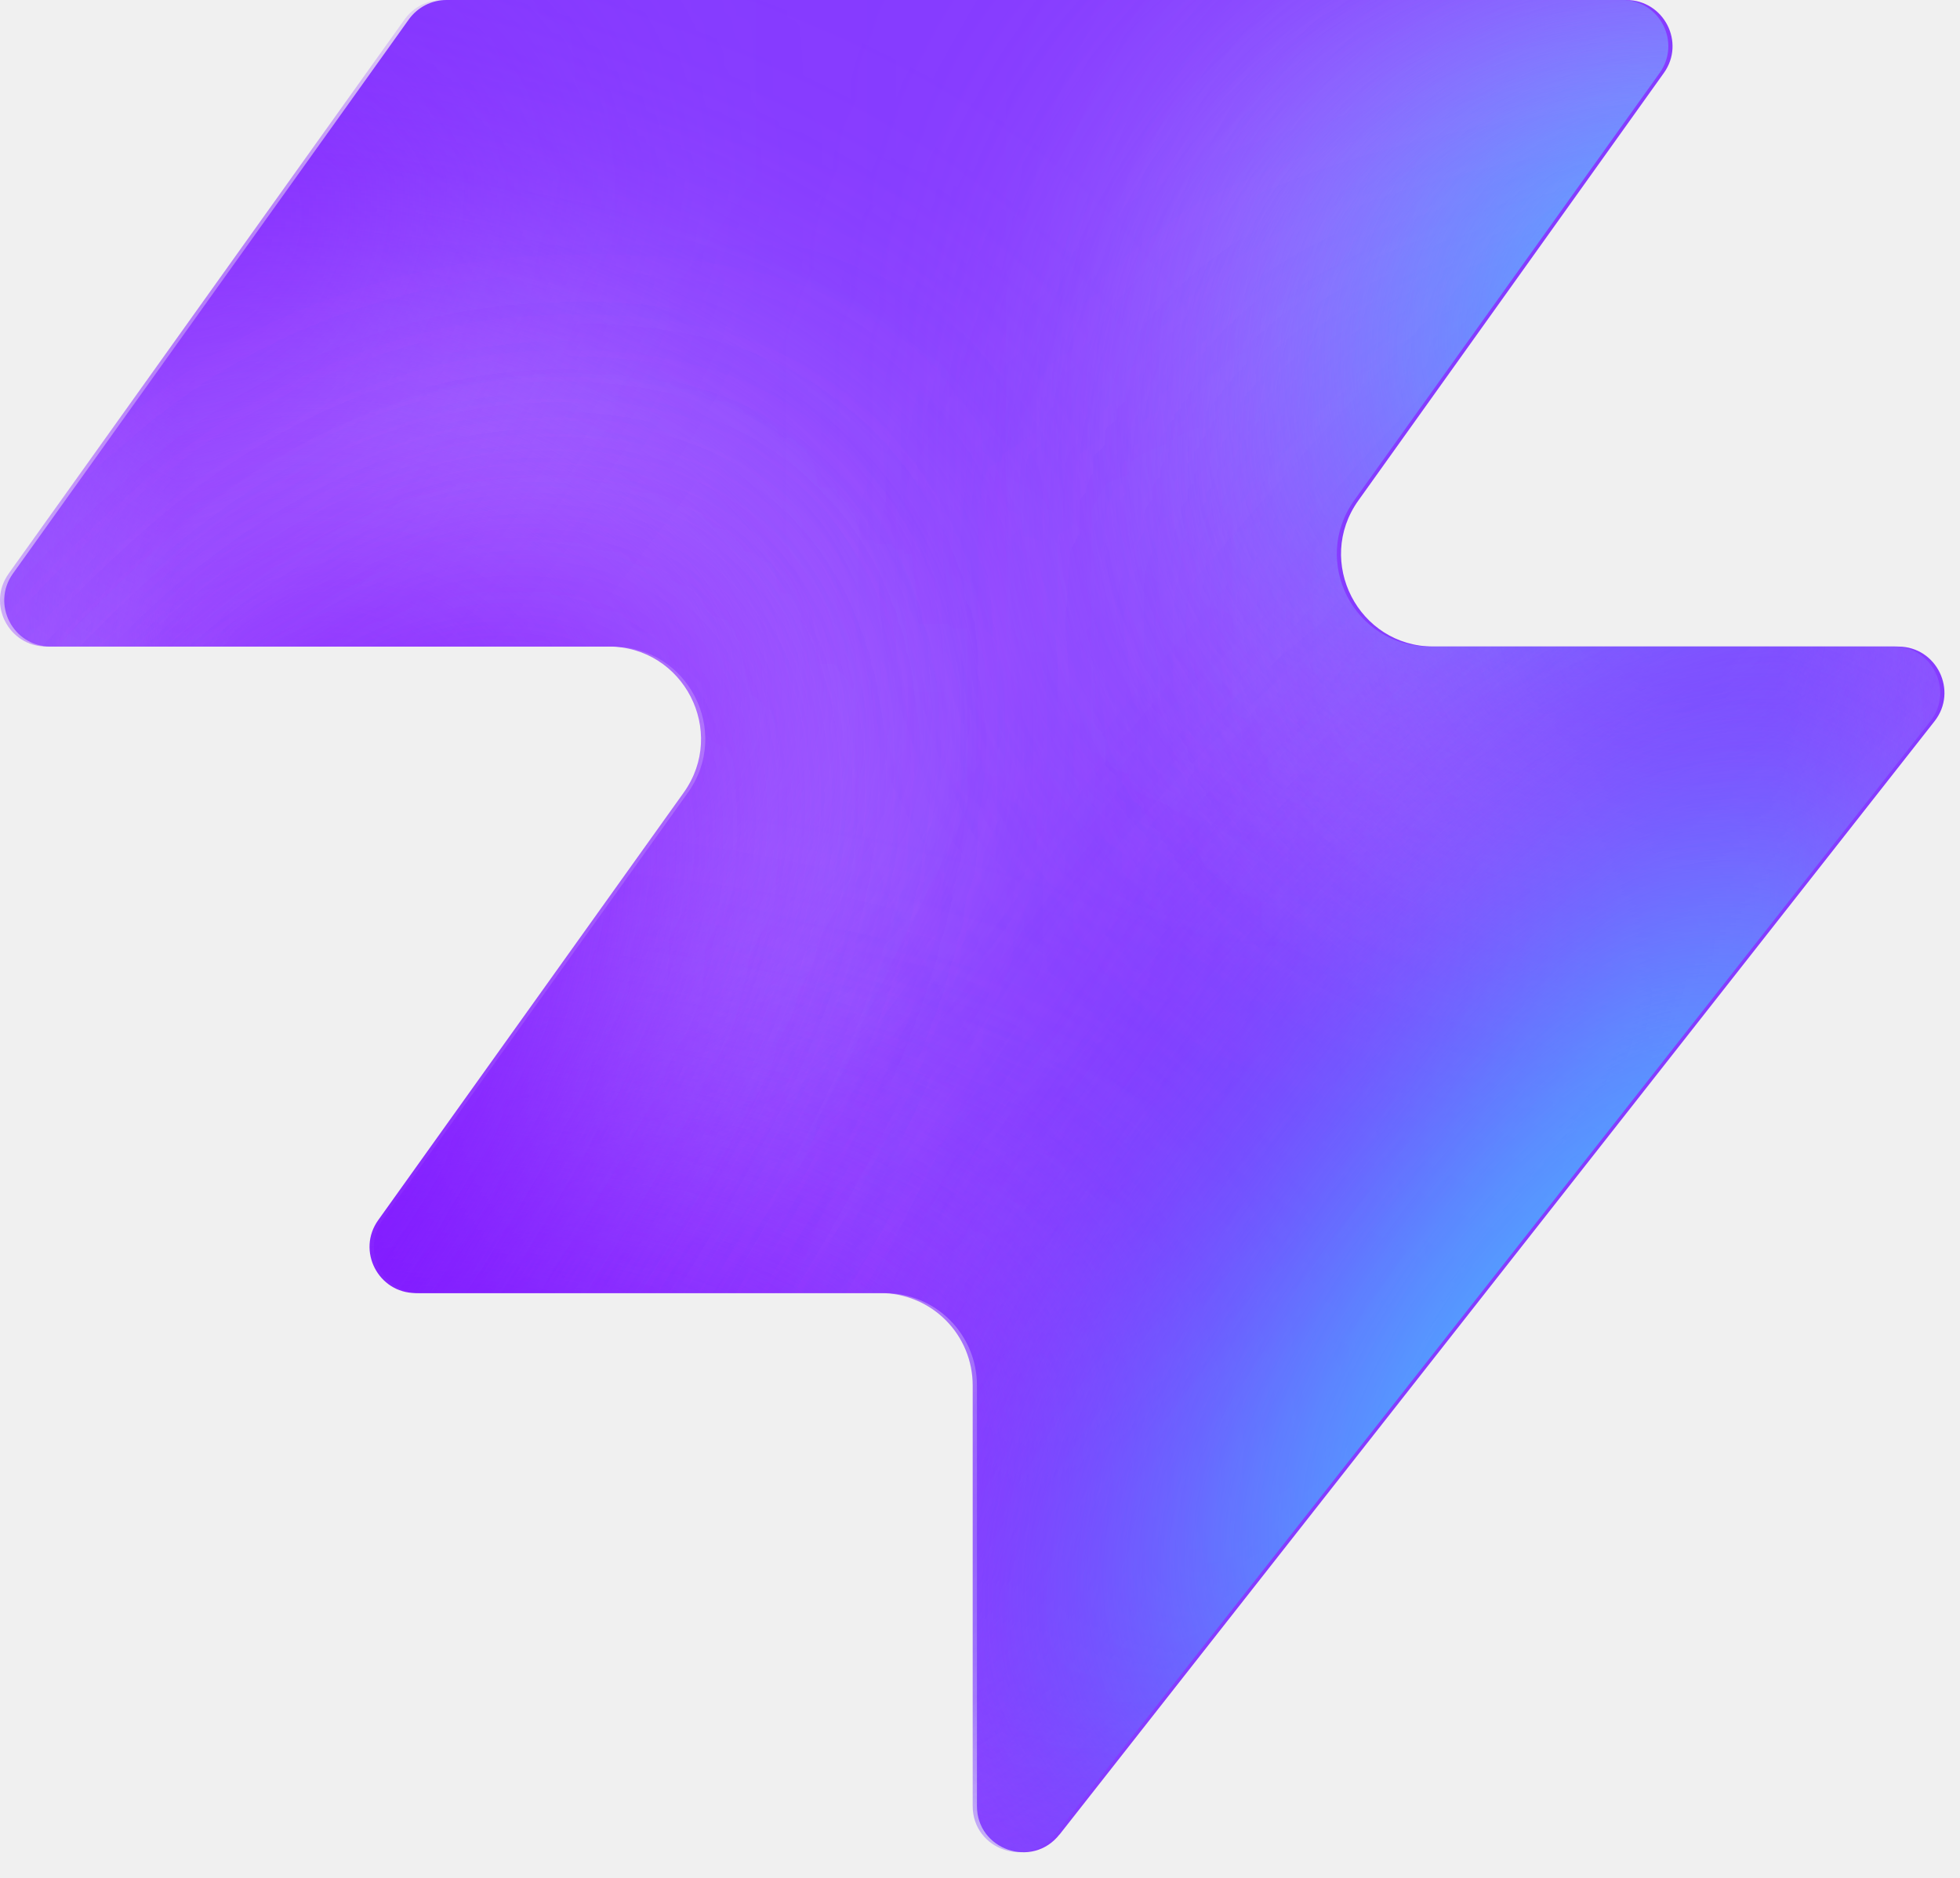
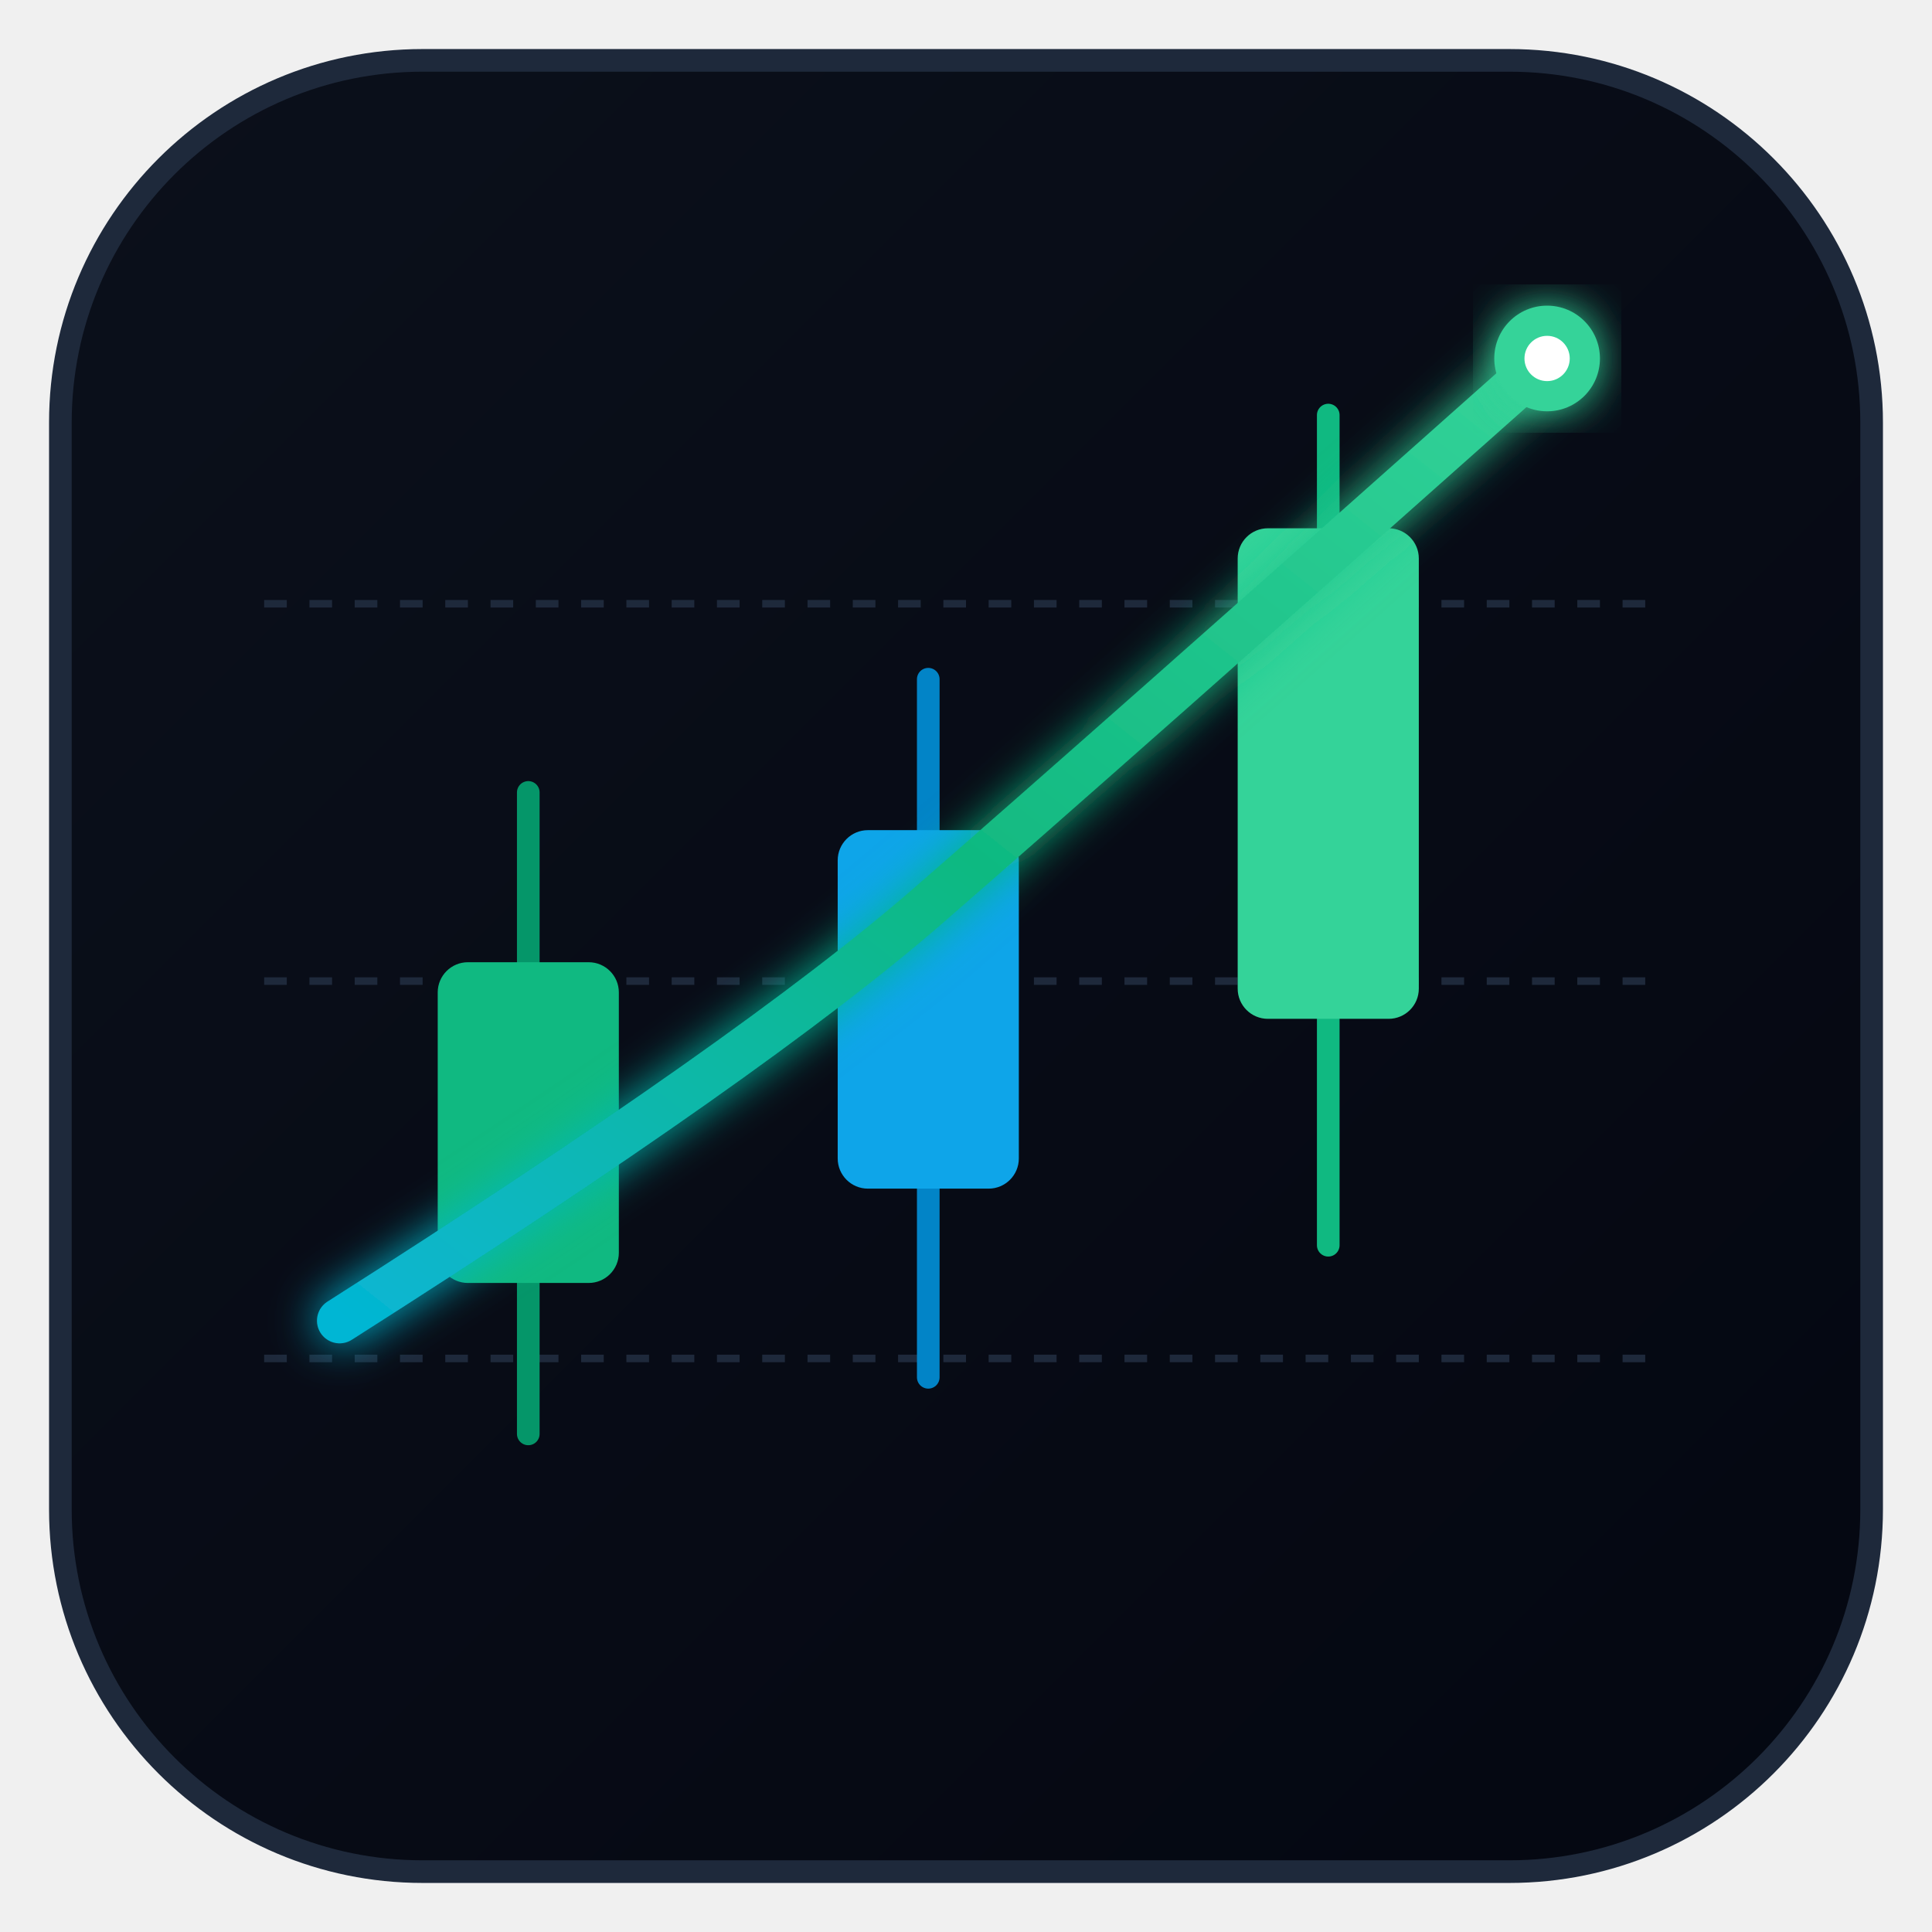
- <svg xmlns="http://www.w3.org/2000/svg" width="48" height="46" fill="none" viewBox="0 0 48 46">
-   <path fill="#863bff" d="M25.946 44.938c-.664.845-2.021.375-2.021-.698V33.937a2.26 2.26 0 0 0-2.262-2.262H10.287c-.92 0-1.456-1.04-.92-1.788l7.48-10.471c1.07-1.497 0-3.578-1.842-3.578H1.237c-.92 0-1.456-1.04-.92-1.788L10.013.474c.214-.297.556-.474.92-.474h28.894c.92 0 1.456 1.04.92 1.788l-7.48 10.471c-1.07 1.498 0 3.579 1.842 3.579h11.377c.943 0 1.473 1.088.89 1.83L25.947 44.94z" style="fill:#863bff;fill:color(display-p3 .525 .23 1);fill-opacity:1" />
-   <mask id="a" width="48" height="46" x="0" y="0" maskUnits="userSpaceOnUse" style="mask-type:alpha">
-     <path fill="#000" d="M25.842 44.938c-.664.844-2.021.375-2.021-.698V33.937a2.26 2.26 0 0 0-2.262-2.262H10.183c-.92 0-1.456-1.04-.92-1.788l7.48-10.471c1.07-1.498 0-3.579-1.842-3.579H1.133c-.92 0-1.456-1.04-.92-1.787L9.91.473c.214-.297.556-.474.92-.474h28.894c.92 0 1.456 1.04.92 1.788l-7.48 10.471c-1.07 1.498 0 3.578 1.842 3.578h11.377c.943 0 1.473 1.088.89 1.832L25.843 44.94z" style="fill:#000;fill-opacity:1" />
-   </mask>
-   <g mask="url(#a)">
-     <g filter="url(#b)">
-       <ellipse cx="5.508" cy="14.704" fill="#ede6ff" rx="5.508" ry="14.704" style="fill:#ede6ff;fill:color(display-p3 .927 .903 1);fill-opacity:1" transform="matrix(.00324 1 1 -.00324 -4.47 31.516)" />
-     </g>
-     <g filter="url(#c)">
-       <ellipse cx="10.399" cy="29.851" fill="#ede6ff" rx="10.399" ry="29.851" style="fill:#ede6ff;fill:color(display-p3 .927 .903 1);fill-opacity:1" transform="matrix(.00324 1 1 -.00324 -39.328 7.883)" />
-     </g>
-     <g filter="url(#d)">
-       <ellipse cx="5.508" cy="30.487" fill="#7e14ff" rx="5.508" ry="30.487" style="fill:#7e14ff;fill:color(display-p3 .492 .077 1);fill-opacity:1" transform="rotate(89.814 -25.913 -14.639)scale(1 -1)" />
-     </g>
-     <g filter="url(#e)">
-       <ellipse cx="5.508" cy="30.599" fill="#7e14ff" rx="5.508" ry="30.599" style="fill:#7e14ff;fill:color(display-p3 .492 .077 1);fill-opacity:1" transform="rotate(89.814 -32.644 -3.334)scale(1 -1)" />
-     </g>
-     <g filter="url(#f)">
-       <ellipse cx="5.508" cy="30.599" fill="#7e14ff" rx="5.508" ry="30.599" style="fill:#7e14ff;fill:color(display-p3 .492 .077 1);fill-opacity:1" transform="matrix(.00324 1 1 -.00324 -34.34 30.47)" />
-     </g>
-     <g filter="url(#g)">
-       <ellipse cx="14.072" cy="22.078" fill="#ede6ff" rx="14.072" ry="22.078" style="fill:#ede6ff;fill:color(display-p3 .927 .903 1);fill-opacity:1" transform="rotate(93.35 24.506 48.493)scale(-1 1)" />
-     </g>
-     <g filter="url(#h)">
-       <ellipse cx="3.47" cy="21.501" fill="#7e14ff" rx="3.47" ry="21.501" style="fill:#7e14ff;fill:color(display-p3 .492 .077 1);fill-opacity:1" transform="rotate(89.009 28.708 47.59)scale(-1 1)" />
-     </g>
-     <g filter="url(#i)">
-       <ellipse cx="3.47" cy="21.501" fill="#7e14ff" rx="3.47" ry="21.501" style="fill:#7e14ff;fill:color(display-p3 .492 .077 1);fill-opacity:1" transform="rotate(89.009 28.708 47.59)scale(-1 1)" />
-     </g>
-     <g filter="url(#j)">
-       <ellipse cx=".387" cy="8.972" fill="#7e14ff" rx="4.407" ry="29.108" style="fill:#7e14ff;fill:color(display-p3 .492 .077 1);fill-opacity:1" transform="rotate(39.51 .387 8.972)" />
-     </g>
-     <g filter="url(#k)">
-       <ellipse cx="47.523" cy="-6.092" fill="#7e14ff" rx="4.407" ry="29.108" style="fill:#7e14ff;fill:color(display-p3 .492 .077 1);fill-opacity:1" transform="rotate(37.892 47.523 -6.092)" />
-     </g>
-     <g filter="url(#l)">
-       <ellipse cx="41.412" cy="6.333" fill="#47bfff" rx="5.971" ry="9.665" style="fill:#47bfff;fill:color(display-p3 .28 .748 1);fill-opacity:1" transform="rotate(37.892 41.412 6.333)" />
-     </g>
-     <g filter="url(#m)">
-       <ellipse cx="-1.879" cy="38.332" fill="#7e14ff" rx="4.407" ry="29.108" style="fill:#7e14ff;fill:color(display-p3 .492 .077 1);fill-opacity:1" transform="rotate(37.892 -1.88 38.332)" />
-     </g>
-     <g filter="url(#n)">
-       <ellipse cx="-1.879" cy="38.332" fill="#7e14ff" rx="4.407" ry="29.108" style="fill:#7e14ff;fill:color(display-p3 .492 .077 1);fill-opacity:1" transform="rotate(37.892 -1.88 38.332)" />
-     </g>
-     <g filter="url(#o)">
-       <ellipse cx="35.651" cy="29.907" fill="#7e14ff" rx="4.407" ry="29.108" style="fill:#7e14ff;fill:color(display-p3 .492 .077 1);fill-opacity:1" transform="rotate(37.892 35.651 29.907)" />
-     </g>
-     <g filter="url(#p)">
-       <ellipse cx="38.418" cy="32.4" fill="#47bfff" rx="5.971" ry="15.297" style="fill:#47bfff;fill:color(display-p3 .28 .748 1);fill-opacity:1" transform="rotate(37.892 38.418 32.4)" />
-     </g>
-   </g>
+ <svg xmlns="http://www.w3.org/2000/svg" viewBox="0 0 512 512" width="512" height="512">
  <defs>
-     <filter id="b" width="60.045" height="41.654" x="-19.77" y="16.149" color-interpolation-filters="sRGB" filterUnits="userSpaceOnUse">
-       <feFlood flood-opacity="0" result="BackgroundImageFix" />
-       <feBlend in="SourceGraphic" in2="BackgroundImageFix" result="shape" />
-       <feGaussianBlur result="effect1_foregroundBlur_2002_17158" stdDeviation="7.659" />
-     </filter>
-     <filter id="c" width="90.34" height="51.437" x="-54.613" y="-7.533" color-interpolation-filters="sRGB" filterUnits="userSpaceOnUse">
-       <feFlood flood-opacity="0" result="BackgroundImageFix" />
-       <feBlend in="SourceGraphic" in2="BackgroundImageFix" result="shape" />
-       <feGaussianBlur result="effect1_foregroundBlur_2002_17158" stdDeviation="7.659" />
-     </filter>
-     <filter id="d" width="79.355" height="29.4" x="-49.64" y="2.03" color-interpolation-filters="sRGB" filterUnits="userSpaceOnUse">
-       <feFlood flood-opacity="0" result="BackgroundImageFix" />
-       <feBlend in="SourceGraphic" in2="BackgroundImageFix" result="shape" />
-       <feGaussianBlur result="effect1_foregroundBlur_2002_17158" stdDeviation="4.596" />
-     </filter>
-     <filter id="e" width="79.579" height="29.4" x="-45.045" y="20.029" color-interpolation-filters="sRGB" filterUnits="userSpaceOnUse">
-       <feFlood flood-opacity="0" result="BackgroundImageFix" />
-       <feBlend in="SourceGraphic" in2="BackgroundImageFix" result="shape" />
-       <feGaussianBlur result="effect1_foregroundBlur_2002_17158" stdDeviation="4.596" />
-     </filter>
-     <filter id="f" width="79.579" height="29.4" x="-43.513" y="21.178" color-interpolation-filters="sRGB" filterUnits="userSpaceOnUse">
-       <feFlood flood-opacity="0" result="BackgroundImageFix" />
-       <feBlend in="SourceGraphic" in2="BackgroundImageFix" result="shape" />
-       <feGaussianBlur result="effect1_foregroundBlur_2002_17158" stdDeviation="4.596" />
-     </filter>
-     <filter id="g" width="74.749" height="58.852" x="15.756" y="-17.901" color-interpolation-filters="sRGB" filterUnits="userSpaceOnUse">
-       <feFlood flood-opacity="0" result="BackgroundImageFix" />
-       <feBlend in="SourceGraphic" in2="BackgroundImageFix" result="shape" />
-       <feGaussianBlur result="effect1_foregroundBlur_2002_17158" stdDeviation="7.659" />
-     </filter>
-     <filter id="h" width="61.377" height="25.362" x="23.548" y="2.284" color-interpolation-filters="sRGB" filterUnits="userSpaceOnUse">
-       <feFlood flood-opacity="0" result="BackgroundImageFix" />
-       <feBlend in="SourceGraphic" in2="BackgroundImageFix" result="shape" />
-       <feGaussianBlur result="effect1_foregroundBlur_2002_17158" stdDeviation="4.596" />
-     </filter>
-     <filter id="i" width="61.377" height="25.362" x="23.548" y="2.284" color-interpolation-filters="sRGB" filterUnits="userSpaceOnUse">
-       <feFlood flood-opacity="0" result="BackgroundImageFix" />
-       <feBlend in="SourceGraphic" in2="BackgroundImageFix" result="shape" />
-       <feGaussianBlur result="effect1_foregroundBlur_2002_17158" stdDeviation="4.596" />
-     </filter>
-     <filter id="j" width="56.045" height="63.649" x="-27.636" y="-22.853" color-interpolation-filters="sRGB" filterUnits="userSpaceOnUse">
-       <feFlood flood-opacity="0" result="BackgroundImageFix" />
-       <feBlend in="SourceGraphic" in2="BackgroundImageFix" result="shape" />
-       <feGaussianBlur result="effect1_foregroundBlur_2002_17158" stdDeviation="4.596" />
-     </filter>
-     <filter id="k" width="54.814" height="64.646" x="20.116" y="-38.415" color-interpolation-filters="sRGB" filterUnits="userSpaceOnUse">
-       <feFlood flood-opacity="0" result="BackgroundImageFix" />
-       <feBlend in="SourceGraphic" in2="BackgroundImageFix" result="shape" />
-       <feGaussianBlur result="effect1_foregroundBlur_2002_17158" stdDeviation="4.596" />
-     </filter>
-     <filter id="l" width="33.541" height="35.313" x="24.641" y="-11.323" color-interpolation-filters="sRGB" filterUnits="userSpaceOnUse">
-       <feFlood flood-opacity="0" result="BackgroundImageFix" />
-       <feBlend in="SourceGraphic" in2="BackgroundImageFix" result="shape" />
-       <feGaussianBlur result="effect1_foregroundBlur_2002_17158" stdDeviation="4.596" />
-     </filter>
-     <filter id="m" width="54.814" height="64.646" x="-29.286" y="6.009" color-interpolation-filters="sRGB" filterUnits="userSpaceOnUse">
-       <feFlood flood-opacity="0" result="BackgroundImageFix" />
-       <feBlend in="SourceGraphic" in2="BackgroundImageFix" result="shape" />
-       <feGaussianBlur result="effect1_foregroundBlur_2002_17158" stdDeviation="4.596" />
-     </filter>
-     <filter id="n" width="54.814" height="64.646" x="-29.286" y="6.009" color-interpolation-filters="sRGB" filterUnits="userSpaceOnUse">
-       <feFlood flood-opacity="0" result="BackgroundImageFix" />
-       <feBlend in="SourceGraphic" in2="BackgroundImageFix" result="shape" />
-       <feGaussianBlur result="effect1_foregroundBlur_2002_17158" stdDeviation="4.596" />
-     </filter>
-     <filter id="o" width="54.814" height="64.646" x="8.244" y="-2.416" color-interpolation-filters="sRGB" filterUnits="userSpaceOnUse">
-       <feFlood flood-opacity="0" result="BackgroundImageFix" />
-       <feBlend in="SourceGraphic" in2="BackgroundImageFix" result="shape" />
-       <feGaussianBlur result="effect1_foregroundBlur_2002_17158" stdDeviation="4.596" />
-     </filter>
-     <filter id="p" width="39.409" height="43.623" x="18.713" y="10.588" color-interpolation-filters="sRGB" filterUnits="userSpaceOnUse">
-       <feFlood flood-opacity="0" result="BackgroundImageFix" />
-       <feBlend in="SourceGraphic" in2="BackgroundImageFix" result="shape" />
-       <feGaussianBlur result="effect1_foregroundBlur_2002_17158" stdDeviation="4.596" />
+     <linearGradient id="bg" x1="0%" y1="0%" x2="100%" y2="100%">
+       <stop offset="0%" stop-color="#0b101b" />
+       <stop offset="100%" stop-color="#040711" />
+     </linearGradient>
+     <linearGradient id="lineGrad" x1="0%" y1="100%" x2="100%" y2="0%">
+       <stop offset="0%" stop-color="#06b6d4" />
+       <stop offset="50%" stop-color="#10b981" />
+       <stop offset="100%" stop-color="#34d399" />
+     </linearGradient>
+     <filter id="glow" x="-20%" y="-20%" width="140%" height="140%">
+       <feGaussianBlur stdDeviation="6" result="blur" />
+       <feMerge>
+         <feMergeNode in="blur" />
+         <feMergeNode in="SourceGraphic" />
+       </feMerge>
    </filter>
  </defs>
+   <rect x="16" y="16" width="480" height="480" rx="96" fill="url(#bg)" stroke="#1e293b" stroke-width="6" />
+   <line x1="70" y1="160" x2="442" y2="160" stroke="#1e293b" stroke-width="2" stroke-dasharray="6,6" />
+   <line x1="70" y1="260" x2="442" y2="260" stroke="#1e293b" stroke-width="2" stroke-dasharray="6,6" />
+   <line x1="70" y1="360" x2="442" y2="360" stroke="#1e293b" stroke-width="2" stroke-dasharray="6,6" />
+   <line x1="140" y1="210" x2="140" y2="380" stroke="#059669" stroke-width="6" stroke-linecap="round" />
+   <rect x="116" y="255" width="48" height="85" rx="8" fill="#10b981" />
+   <line x1="246" y1="180" x2="246" y2="365" stroke="#0284c7" stroke-width="6" stroke-linecap="round" />
+   <rect x="222" y="220" width="48" height="95" rx="8" fill="#0ea5e9" />
+   <line x1="352" y1="110" x2="352" y2="330" stroke="#10b981" stroke-width="6" stroke-linecap="round" />
+   <rect x="328" y="140" width="48" height="130" rx="8" fill="#34d399" />
+   <path d="M 90 350 Q 200 280 246 240 T 410 95" fill="none" stroke="url(#lineGrad)" stroke-width="12" stroke-linecap="round" filter="url(#glow)" />
+   <circle cx="410" cy="95" r="14" fill="#34d399" filter="url(#glow)" />
+   <circle cx="410" cy="95" r="6" fill="#ffffff" />
</svg>
